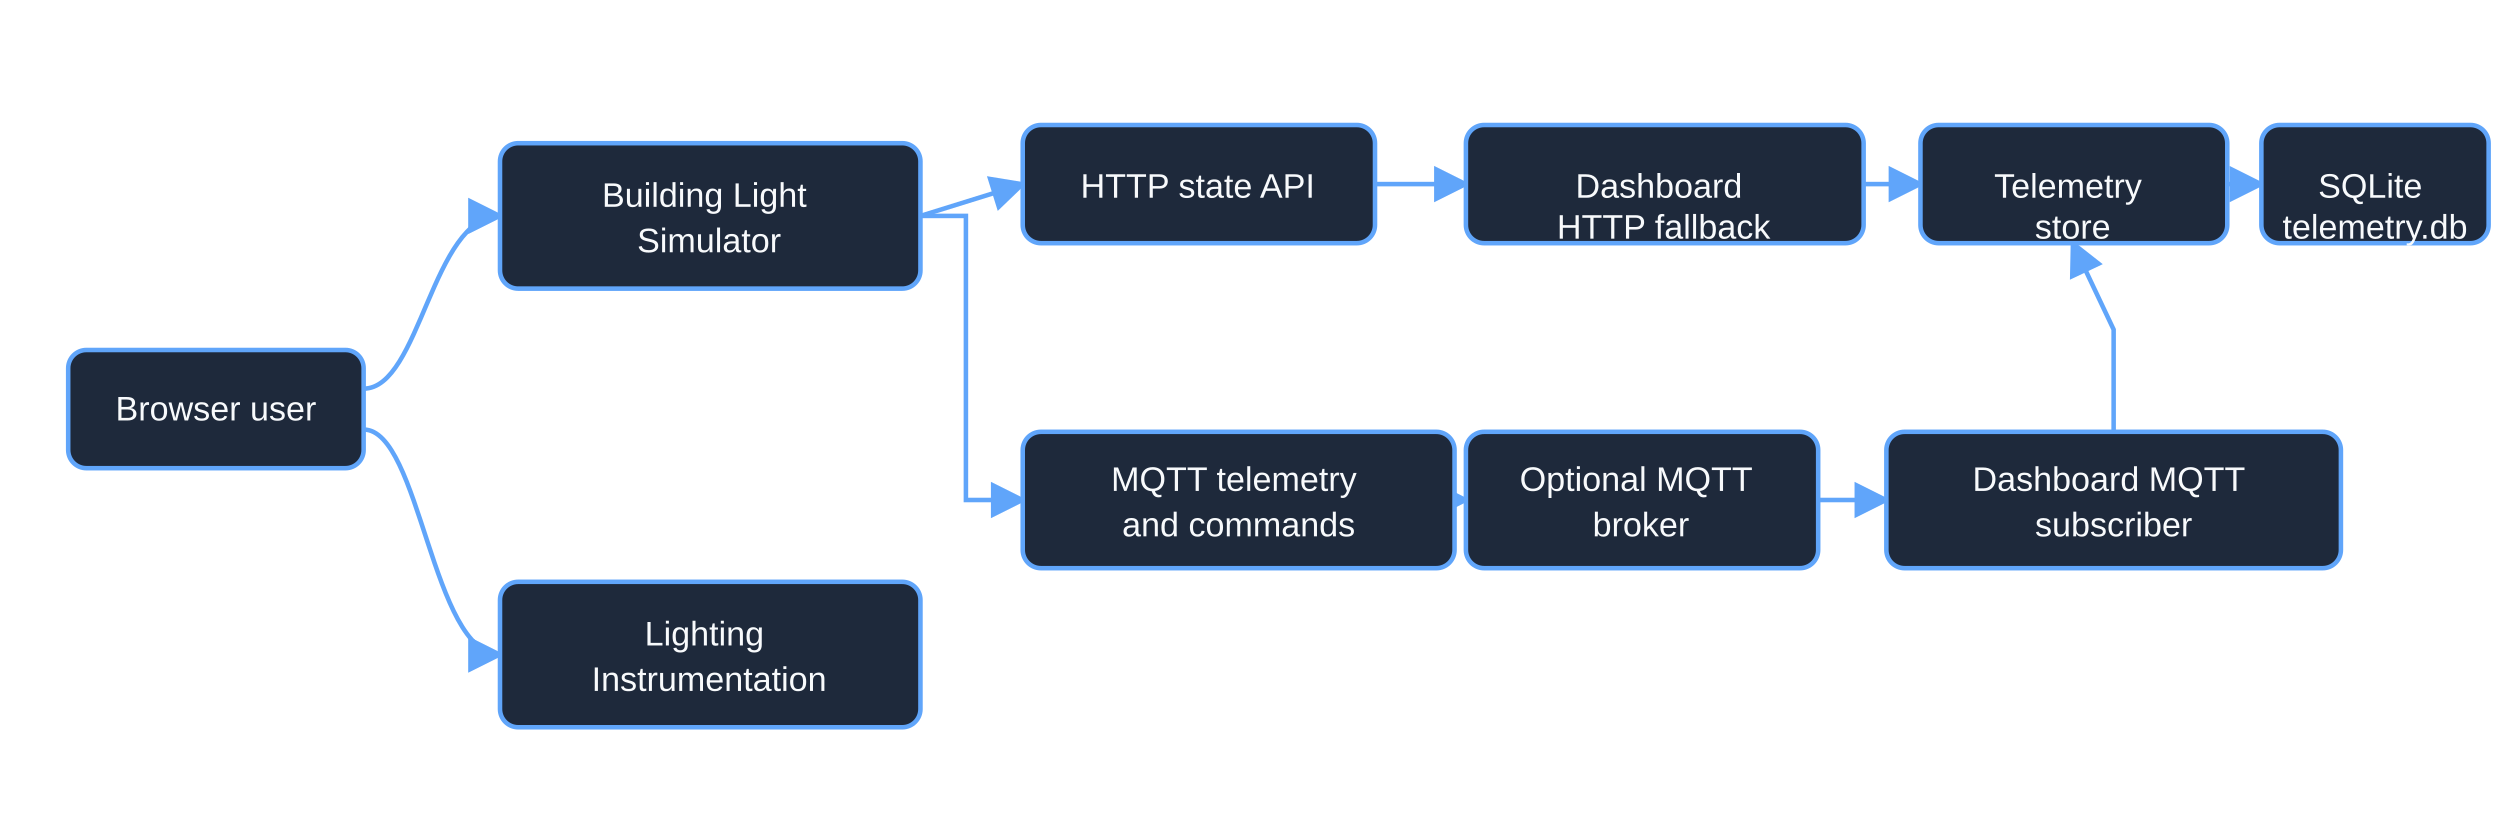
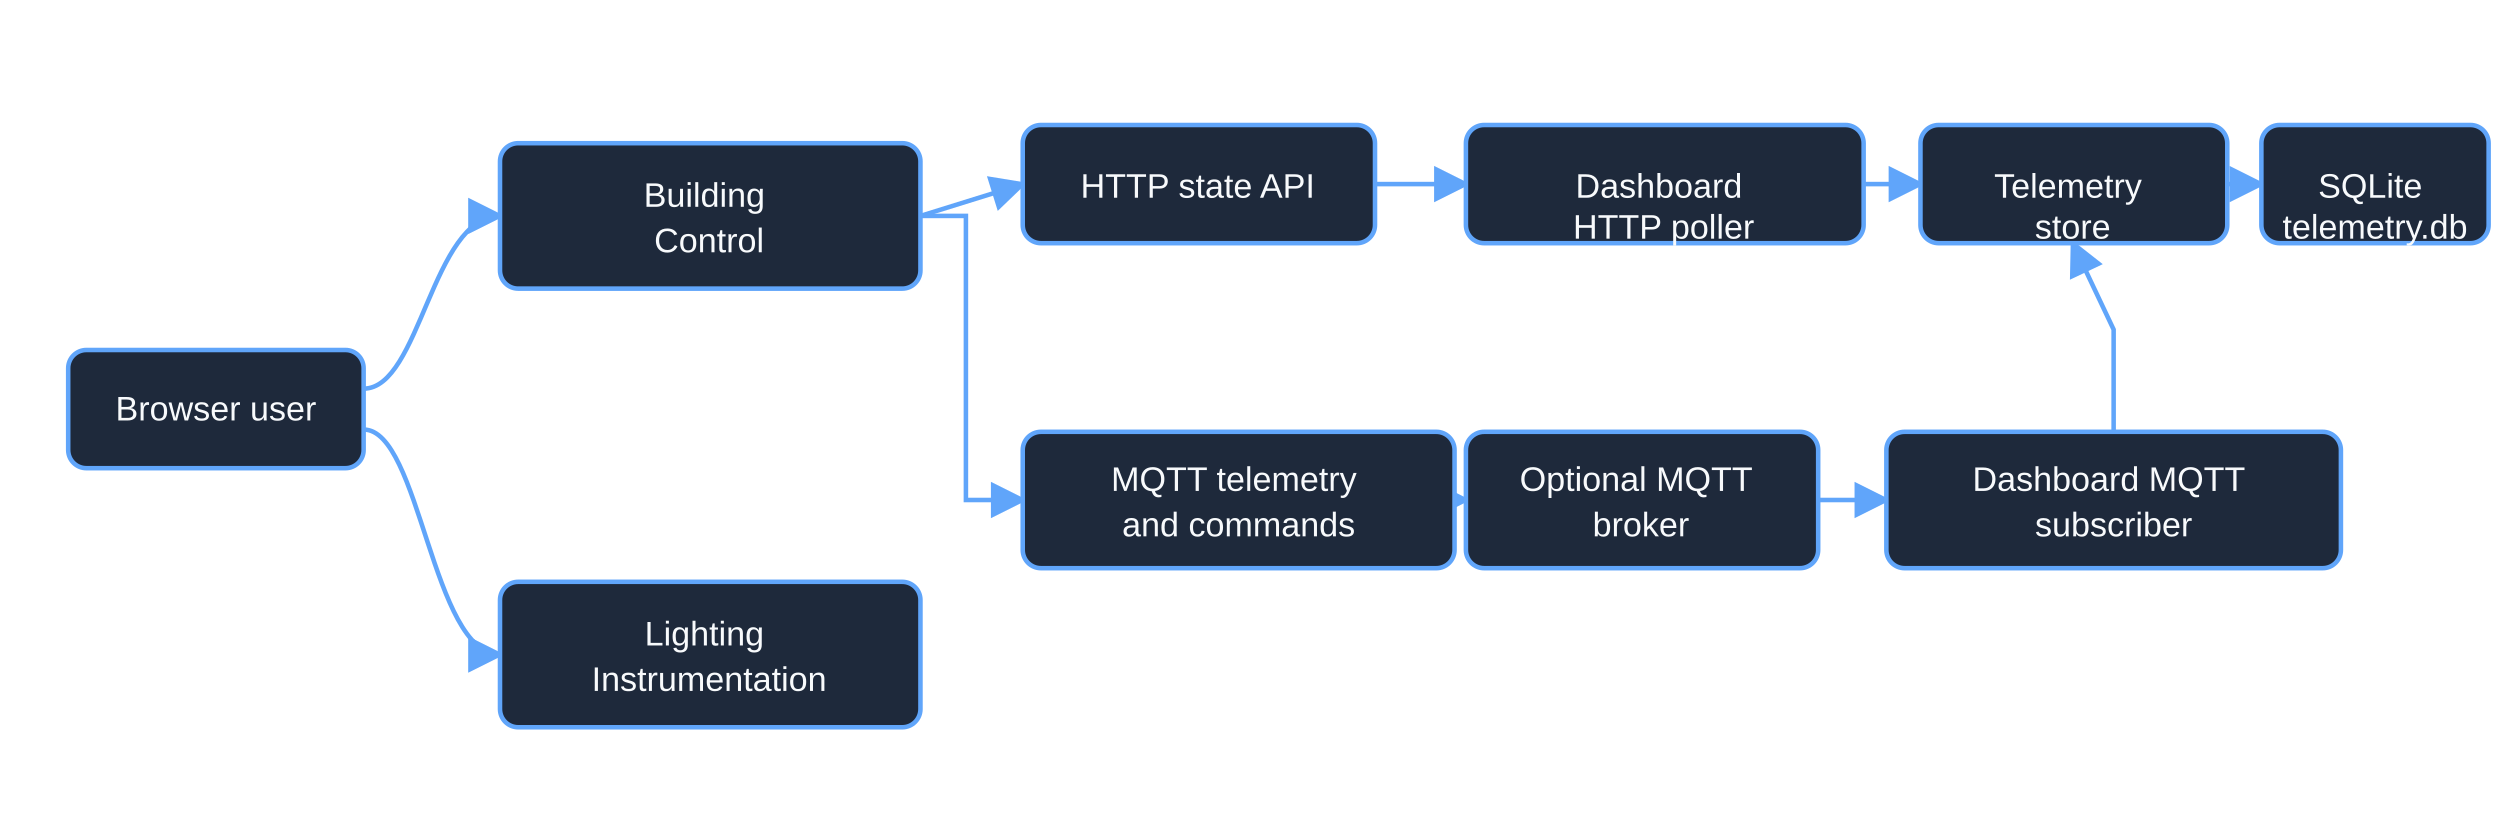
<svg xmlns="http://www.w3.org/2000/svg" viewBox="0 0 1100 360" role="img" aria-labelledby="title description">
  <defs>
    <marker id="arrow" markerWidth="8" markerHeight="8" refX="7" refY="4" orient="auto" markerUnits="strokeWidth">
      <path d="M0,0 L8,4 L0,8 Z" fill="#60A5FA" />
    </marker>
    <style>
      .node { fill: #1E293B; stroke: #60A5FA; stroke-width: 2; }
      .label { fill: #F8FAFC; font: 15px "Segoe UI", Arial, sans-serif; text-anchor: middle; }
      .edge { fill: none; stroke: #60A5FA; stroke-width: 2; marker-end: url(#arrow); }
    </style>
  </defs>
  <g class="edge">
    <path d="M160 171 C185 171 190 95 220 95" />
    <path d="M160 189 C185 189 190 288 220 288" />
    <path d="M405 95 L450 81" />
    <path d="M405 95 L425 95 L425 220 L450 220" />
    <path d="M605 81 L645 81" />
    <path d="M820 81 L845 81" />
    <path d="M980 81 L995 81" />
    <path d="M640 220 L645 220" />
    <path d="M800 220 L830 220" />
    <path d="M930 190 L930 145 L912 107" />
  </g>
  <g class="node">
    <rect x="30" y="154" width="130" height="52" rx="8" />
    <rect x="220" y="63" width="185" height="64" rx="8" />
    <rect x="220" y="256" width="185" height="64" rx="8" />
    <rect x="450" y="55" width="155" height="52" rx="8" />
    <rect x="450" y="190" width="190" height="60" rx="8" />
    <rect x="645" y="55" width="175" height="52" rx="8" />
    <rect x="645" y="190" width="155" height="60" rx="8" />
    <rect x="830" y="190" width="200" height="60" rx="8" />
    <rect x="845" y="55" width="135" height="52" rx="8" />
    <rect x="995" y="55" width="100" height="52" rx="8" />
  </g>
  <g class="label">
    <text x="95" y="185">Browser user</text>
    <text x="312" y="91">
-       <tspan x="312" dy="0">Building Light</tspan>
-       <tspan x="312" dy="20">Simulator</tspan>
+       <tspan x="312" dy="0">Building</tspan>
+       <tspan x="312" dy="20">Control</tspan>
    </text>
    <text x="312" y="284">
      <tspan x="312" dy="0">Lighting</tspan>
      <tspan x="312" dy="20">Instrumentation</tspan>
    </text>
    <text x="527" y="87">HTTP state API</text>
    <text x="545" y="216">
      <tspan x="545" dy="0">MQTT telemetry</tspan>
      <tspan x="545" dy="20">and commands</tspan>
    </text>
    <text x="732" y="87">
      <tspan x="732" dy="0">Dashboard</tspan>
-       <tspan x="732" dy="18">HTTP fallback</tspan>
+       <tspan x="732" dy="18">HTTP poller</tspan>
    </text>
    <text x="722" y="216">
      <tspan x="722" dy="0">Optional MQTT</tspan>
      <tspan x="722" dy="20">broker</tspan>
    </text>
    <text x="930" y="216">
      <tspan x="930" dy="0">Dashboard MQTT</tspan>
      <tspan x="930" dy="20">subscriber</tspan>
    </text>
    <text x="912" y="87">
      <tspan x="912" dy="0">Telemetry</tspan>
      <tspan x="912" dy="18">store</tspan>
    </text>
    <text x="1045" y="87">
      <tspan x="1045" dy="0">SQLite</tspan>
      <tspan x="1045" dy="18">telemetry.db</tspan>
    </text>
  </g>
</svg>
